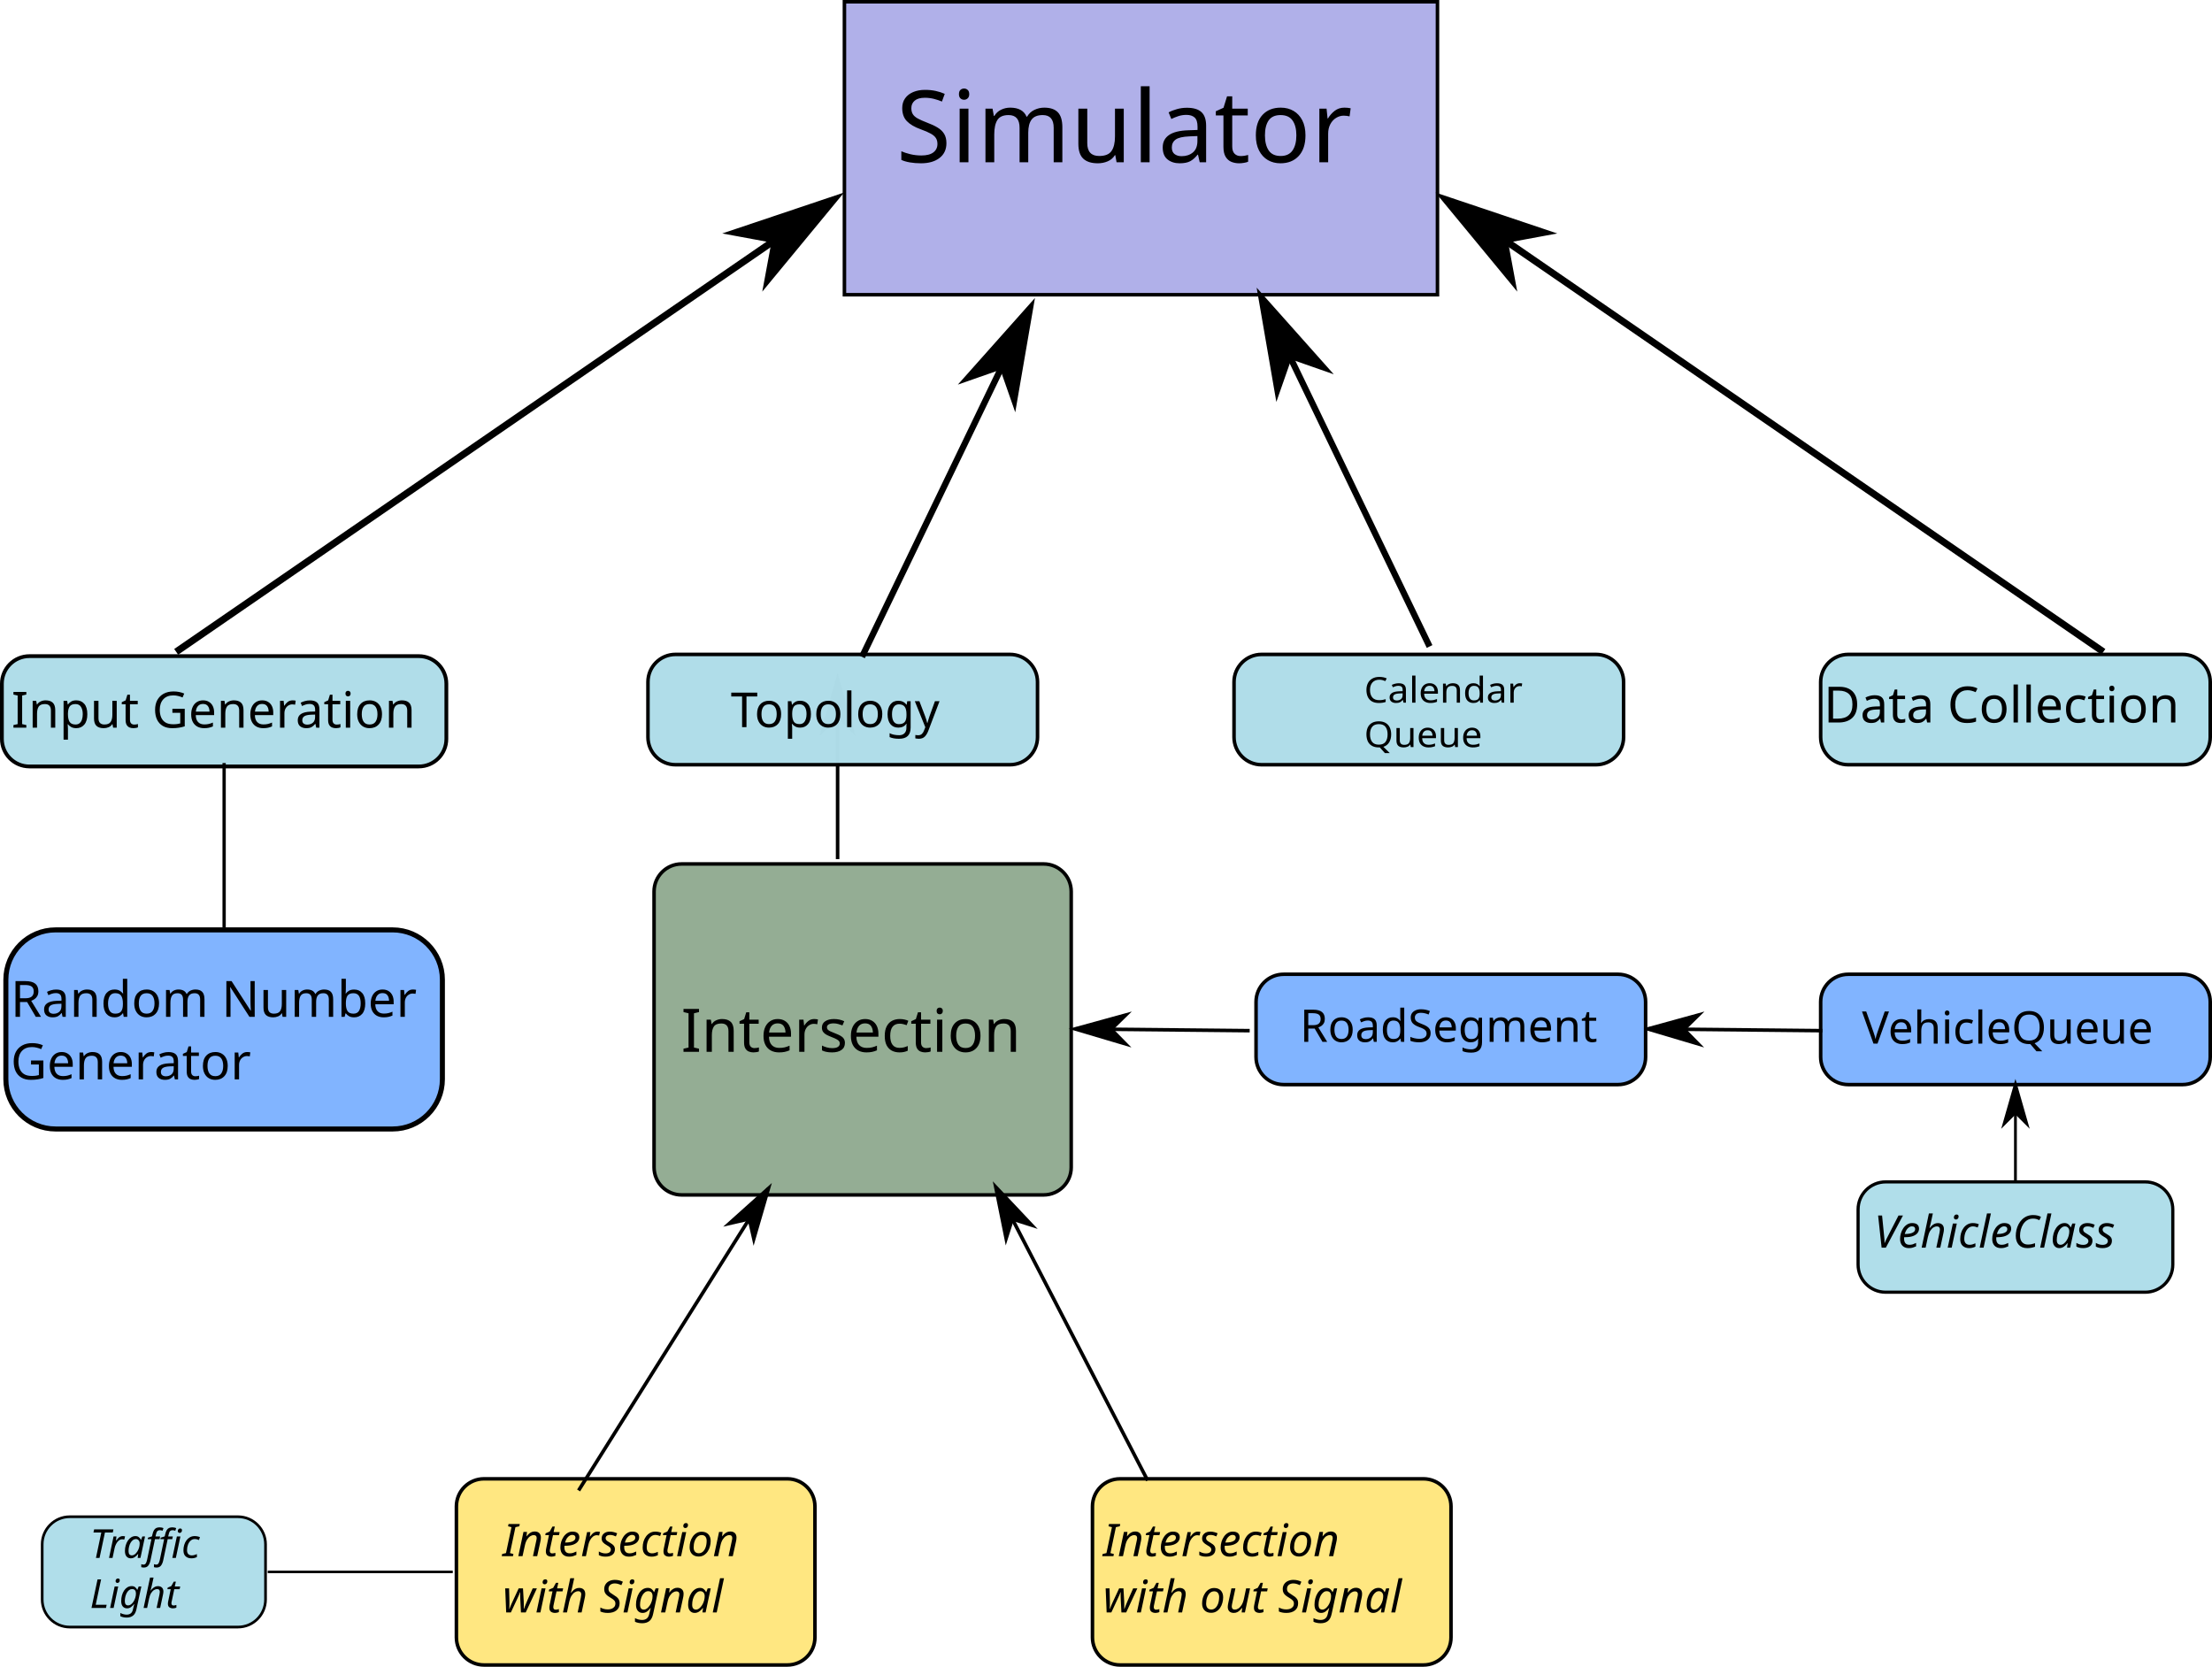
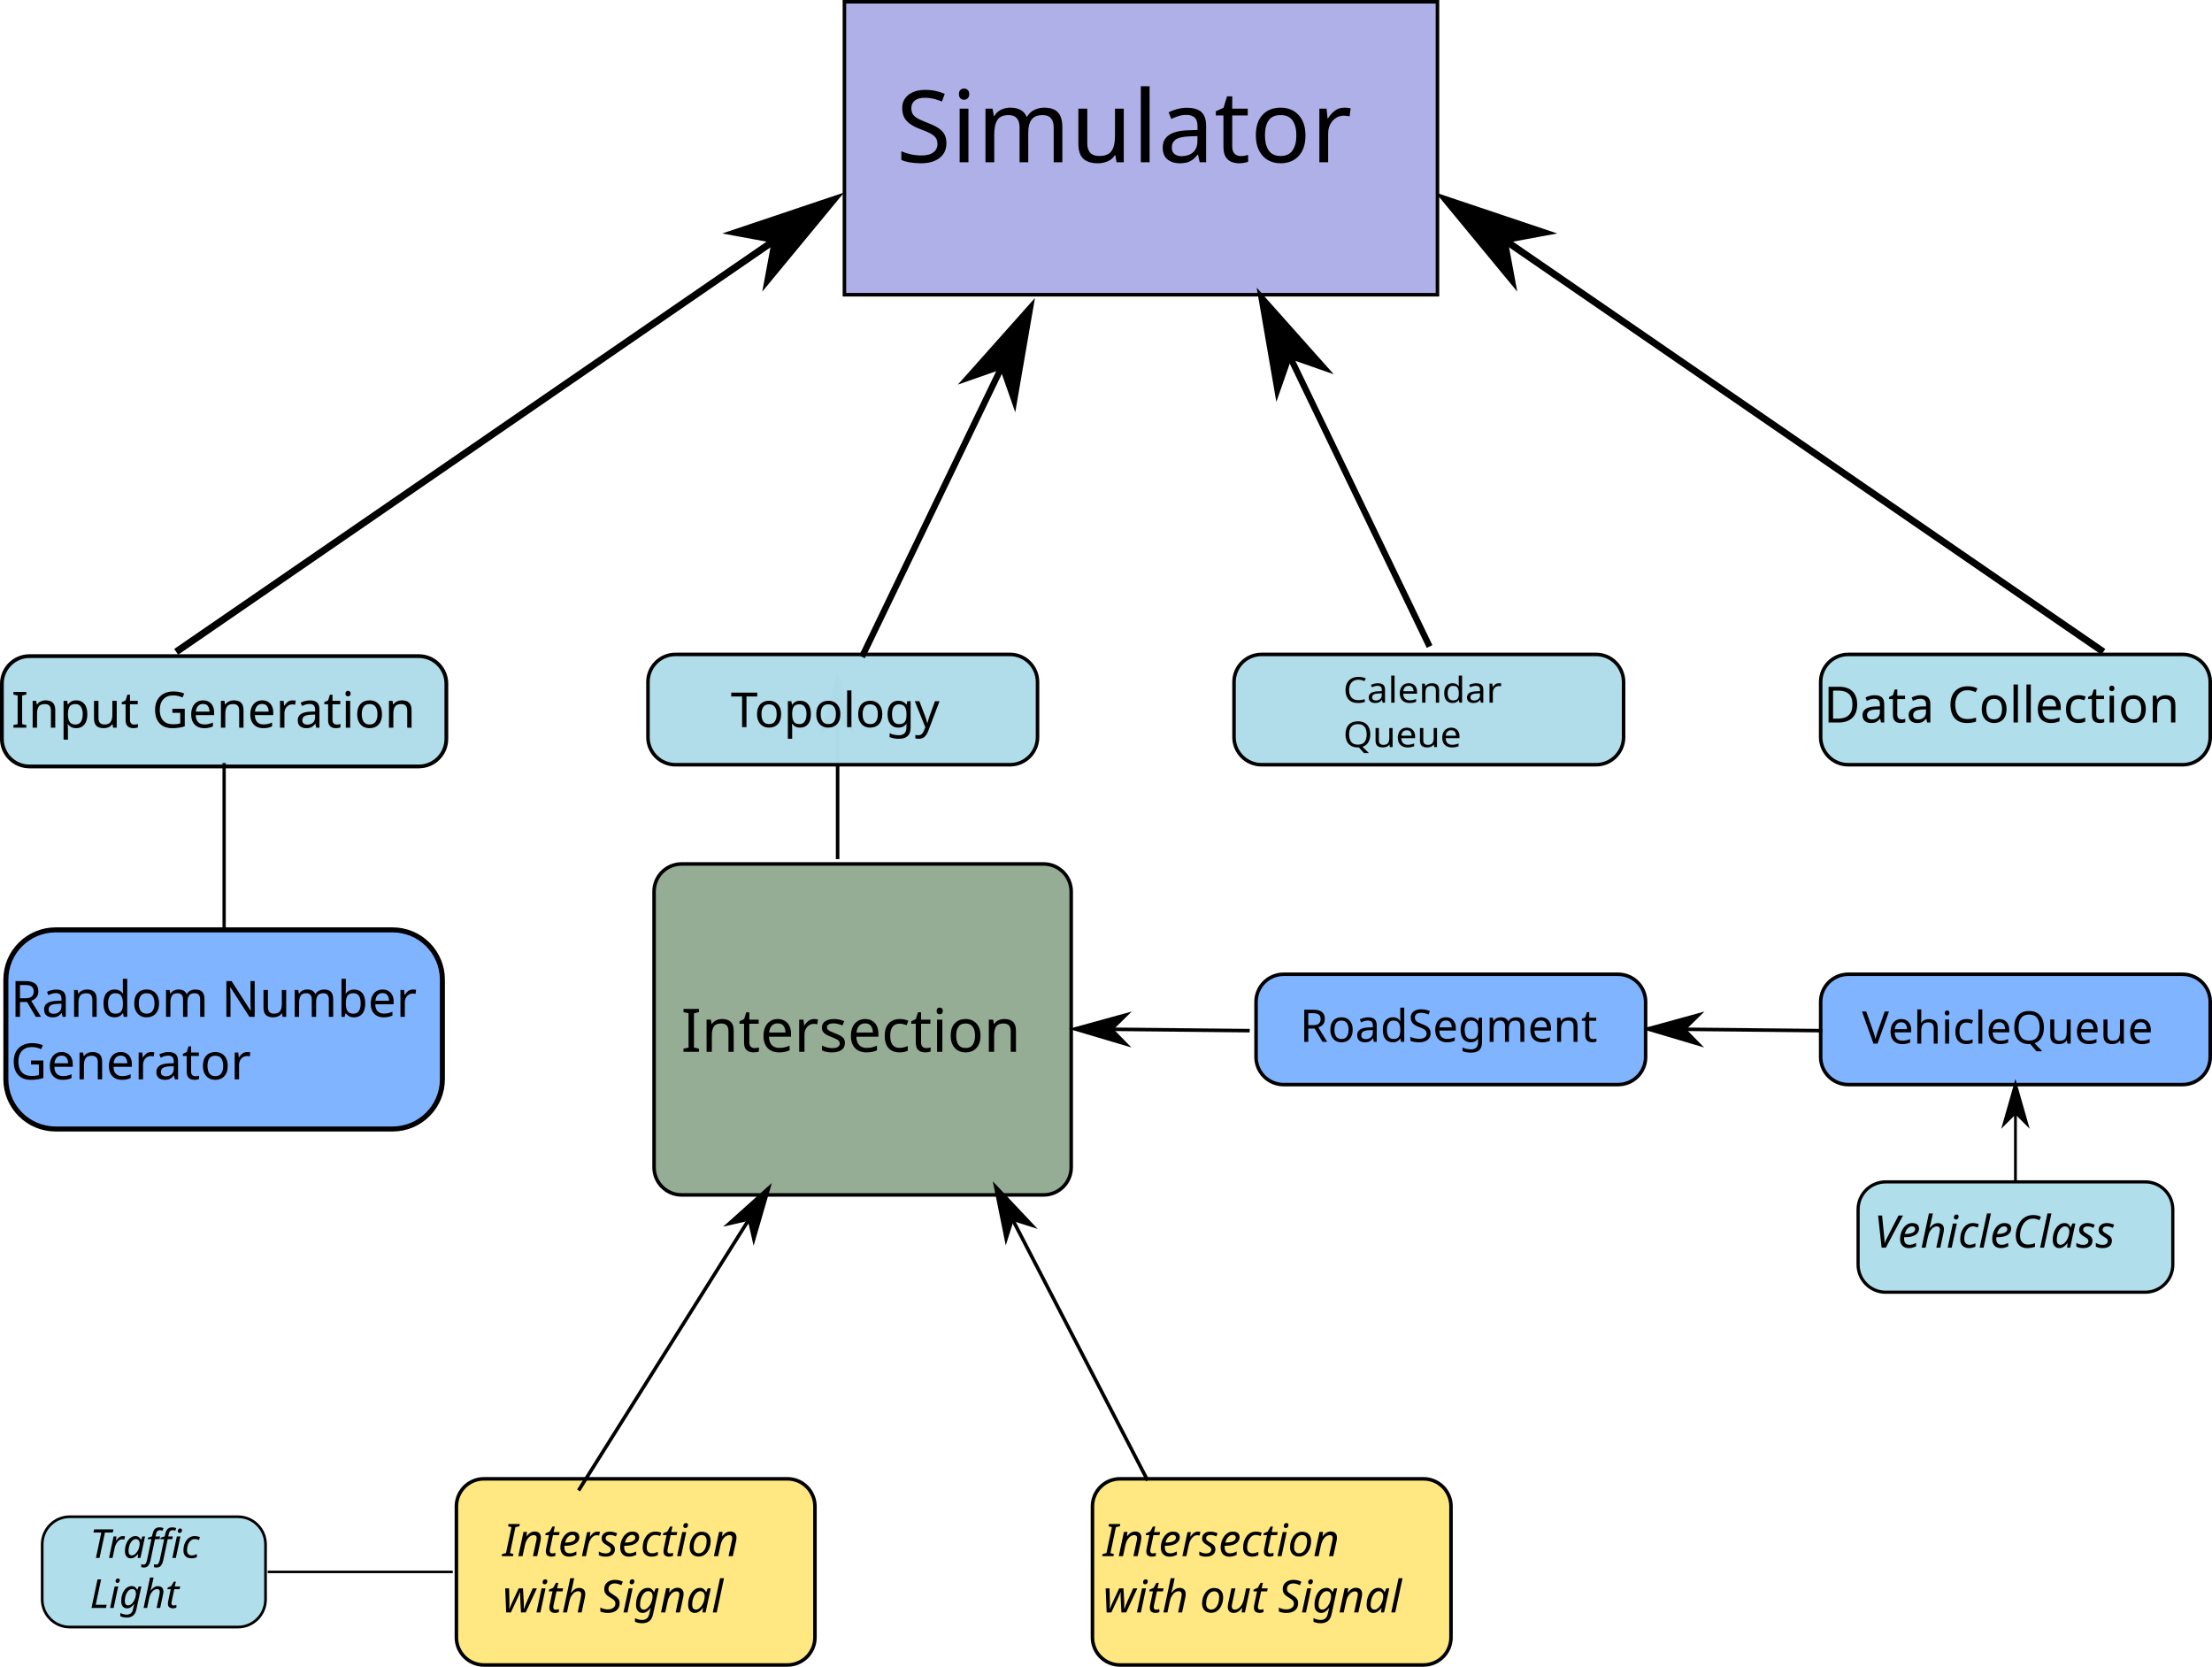
<svg xmlns="http://www.w3.org/2000/svg" width="884.513" height="666.47" id="svg2" version="1.1">
  <defs id="defs4">
    <marker orient="auto" refY="0" refX="0" id="Arrow1Lstart" style="overflow:visible">
      <path id="path3842" d="M 0,0 5,-5 -12.5,0 5,5 0,0 z" style="fill-rule:evenodd;stroke:#000000;stroke-width:1pt;marker-start:none" transform="matrix(0.8,0,0,0.8,10,0)" />
    </marker>
    <marker orient="auto" refY="0" refX="0" id="Arrow2Lend" style="overflow:visible">
      <path id="path3863" style="font-size:12px;fill-rule:evenodd;stroke-width:0.625;stroke-linejoin:round" d="M 8.719,4.034 -2.207,0.016 8.719,-4.002 c -1.745,2.372 -1.735,5.617 -6e-7,8.035 z" transform="matrix(-1.1,0,0,-1.1,-1.1,0)" />
    </marker>
  </defs>
  <g id="layer1" transform="translate(208.9981,-226.5185)">
    <rect style="fill:#afafe9;fill-opacity:0.987;stroke:#000000;stroke-width:1.415;stroke-miterlimit:8.919;stroke-opacity:1;stroke-dasharray:none;stroke-dashoffset:11.112" id="rect2985" width="237.143" height="117.143" x="128.66" y="227.226" />
    <text xml:space="preserve" style="font-size:40px;font-style:normal;font-weight:normal;line-height:125%;letter-spacing:0px;word-spacing:0px;fill:#000000;fill-opacity:1;stroke:none;font-family:Sans" x="149.371" y="291.405" id="text2987">
      <tspan id="tspan2989" x="149.371" y="291.405">Simulator</tspan>
    </text>
    <rect style="fill:#93ac93;fill-opacity:0.988;stroke:#000000;stroke-width:1.415;stroke-miterlimit:8.919;stroke-opacity:1;stroke-dasharray:none;stroke-dashoffset:11.112" id="rect3785" width="166.804" height="132.34" x="52.541" y="571.979" ry="11.028" />
    <text xml:space="preserve" style="font-size:40px;font-style:normal;font-weight:normal;line-height:125%;letter-spacing:0px;word-spacing:0px;fill:#000000;fill-opacity:1;stroke:none;font-family:Sans" x="63.359" y="647.096" id="text3787">
      <tspan id="tspan3789" x="63.359" y="647.096" style="font-size:24px;font-style:normal;font-variant:normal;font-weight:normal;font-stretch:normal;text-align:start;line-height:125%;writing-mode:lr-tb;text-anchor:start;font-family:Sans;-inkscape-font-specification:Sans">Intersection</tspan>
    </text>
    <rect transform="scale(1,-1)" style="fill:#80b3ff;fill-opacity:0.988;stroke:#000000;stroke-width:1.415;stroke-miterlimit:8.919;stroke-opacity:1;stroke-dasharray:none;stroke-dashoffset:11.112" id="rect3793" width="155.776" height="44.113" x="519.031" y="-660.205" ry="11.028" />
    <rect ry="11.028" y="-743.223" x="533.996" height="44.113" width="125.847" id="rect3795" style="fill:#afdde9;fill-opacity:0.988;stroke:#000000;stroke-width:1.272;stroke-miterlimit:8.919;stroke-opacity:1;stroke-dasharray:none;stroke-dashoffset:11.112" transform="scale(1,-1)" />
    <text xml:space="preserve" style="font-size:40px;font-style:normal;font-weight:normal;line-height:125%;letter-spacing:0px;word-spacing:0px;fill:#000000;fill-opacity:1;stroke:none;font-family:Sans" x="535.558" y="643.826" id="text3797">
      <tspan id="tspan3799" x="535.558" y="643.826" style="font-size:18px;font-style:normal;font-variant:normal;font-weight:normal;font-stretch:normal;text-align:start;line-height:125%;writing-mode:lr-tb;text-anchor:start;font-family:Sans;-inkscape-font-specification:Sans">VehicleQueue</tspan>
    </text>
    <text xml:space="preserve" style="font-size:40px;font-style:normal;font-weight:normal;line-height:125%;letter-spacing:0px;word-spacing:0px;fill:#000000;fill-opacity:1;stroke:none;font-family:Sans" x="540.353" y="725.404" id="text3801">
      <tspan id="tspan3803" x="540.353" y="725.404" style="font-size:18px;font-style:italic;font-variant:normal;font-weight:normal;font-stretch:normal;text-align:start;line-height:125%;writing-mode:lr-tb;text-anchor:start;font-family:Sans;-inkscape-font-specification:Sans Italic">VehicleClass</tspan>
    </text>
-     <rect style="fill:#ffe680;fill-opacity:0.988;stroke:#000000;stroke-width:1.415;stroke-miterlimit:8.919;stroke-opacity:1;stroke-dasharray:none;stroke-dashoffset:11.112" id="rect3805" width="143.369" height="74.441" x="-26.496" y="817.84" ry="11.028" />
-     <rect ry="11.028" y="817.84" x="227.846" height="74.441" width="143.369" id="rect3807" style="fill:#ffe680;fill-opacity:0.988;stroke:#000000;stroke-width:1.415;stroke-miterlimit:8.919;stroke-opacity:1;stroke-dasharray:none;stroke-dashoffset:11.112" />
+     <g id="g3130">
+       <rect ry="11.028" y="817.84" x="-26.496" height="74.441" width="143.369" id="rect3805" style="fill:#ffe680;fill-opacity:0.988;stroke:#000000;stroke-width:1.415;stroke-miterlimit:8.919;stroke-opacity:1;stroke-dasharray:none;stroke-dashoffset:11.112" />
+       <rect style="fill:#ffe680;fill-opacity:0.988;stroke:#000000;stroke-width:1.415;stroke-miterlimit:8.919;stroke-opacity:1;stroke-dasharray:none;stroke-dashoffset:11.112" id="rect3807" width="143.369" height="74.441" x="227.846" y="817.84" ry="11.028" />
+     </g>
    <text xml:space="preserve" style="font-size:40px;font-style:normal;font-weight:normal;line-height:125%;letter-spacing:0px;word-spacing:0px;fill:#000000;fill-opacity:1;stroke:none;font-family:Sans" x="79.266" y="665.68" id="text3809">
      <tspan x="79.266" y="665.68" id="tspan3813" />
    </text>
    <text xml:space="preserve" style="font-size:40px;font-style:normal;font-weight:normal;line-height:125%;letter-spacing:0px;word-spacing:0px;fill:#000000;fill-opacity:1;stroke:none;font-family:Sans" x="-8.011" y="848.776" id="text3817">
      <tspan id="tspan3819" x="-8.011" y="848.776" style="font-size:18px;font-style:italic;font-variant:normal;font-weight:normal;font-stretch:normal;text-align:start;line-height:125%;writing-mode:lr-tb;text-anchor:start;font-family:Sans;-inkscape-font-specification:Sans Italic">Intersection</tspan>
      <tspan x="-8.011" y="871.276" id="tspan3821" style="font-size:18px;font-style:italic;font-variant:normal;font-weight:normal;font-stretch:normal;text-align:start;line-height:125%;writing-mode:lr-tb;text-anchor:start;font-family:Sans;-inkscape-font-specification:Sans Italic">with Signal</tspan>
    </text>
    <text id="text3823" y="848.776" x="232.092" style="font-size:40px;font-style:normal;font-weight:normal;line-height:125%;letter-spacing:0px;word-spacing:0px;fill:#000000;fill-opacity:1;stroke:none;font-family:Sans" xml:space="preserve">
      <tspan style="font-size:18px;font-style:italic;font-variant:normal;font-weight:normal;font-stretch:normal;text-align:start;line-height:125%;writing-mode:lr-tb;text-anchor:start;font-family:Sans;-inkscape-font-specification:Sans Italic" y="848.776" x="232.092" id="tspan3825">Intersection</tspan>
      <tspan style="font-size:18px;font-style:italic;font-variant:normal;font-weight:normal;font-stretch:normal;text-align:start;line-height:125%;writing-mode:lr-tb;text-anchor:start;font-family:Sans;-inkscape-font-specification:Sans Italic" id="tspan3827" y="871.276" x="232.092">with out Signal</tspan>
    </text>
    <rect transform="scale(1,-1)" style="fill:#afdde9;fill-opacity:0.988;stroke:#000000;stroke-width:1.071;stroke-miterlimit:8.919;stroke-opacity:1;stroke-dasharray:none;stroke-dashoffset:11.112" id="rect3829" width="89.311" height="44.113" x="-192.13" y="-877.117" ry="11.028" />
    <text xml:space="preserve" style="font-size:40px;font-style:normal;font-weight:normal;line-height:125%;letter-spacing:0px;word-spacing:0px;fill:#000000;fill-opacity:1;stroke:none;font-family:Sans" x="-173.071" y="849.475" id="text3831">
      <tspan id="tspan3833" x="-173.071" y="849.475" style="font-size:16px;font-style:italic;font-variant:normal;font-weight:normal;font-stretch:normal;text-align:start;line-height:125%;writing-mode:lr-tb;text-anchor:start;font-family:Sans;-inkscape-font-specification:Sans Italic">Traffic </tspan>
      <tspan x="-173.071" y="869.475" id="tspan3835" style="font-size:16px;font-style:italic;font-variant:normal;font-weight:normal;font-stretch:normal;text-align:start;line-height:125%;writing-mode:lr-tb;text-anchor:start;font-family:Sans;-inkscape-font-specification:Sans Italic">Light</tspan>
    </text>
    <path style="fill:#afdde9;fill-opacity:0.988;stroke:#000000;stroke-width:2.509;stroke-miterlimit:8.919;stroke-opacity:1;stroke-dasharray:none;stroke-dashoffset:11.112;marker-start:url(#Arrow1Lstart);marker-end:none" d="m 295.607,345.922 67.041,139.105" id="path4467" />
    <path style="fill:#afdde9;fill-opacity:0.988;stroke:#000000;stroke-width:2.78;stroke-miterlimit:8.919;stroke-opacity:1;stroke-dasharray:none;stroke-dashoffset:11.112;marker-start:url(#Arrow1Lstart)" d="M 369.444,306.562 632.07,487.165" id="path5387" />
    <path style="fill:#afdde9;fill-opacity:0.988;stroke:#000000;stroke-width:1.415;stroke-miterlimit:8.919;stroke-opacity:1;stroke-dasharray:none;stroke-dashoffset:11.112;marker-start:url(#Arrow1Lstart)" d="m 125.936,498.362 0,71.684" id="path5757" />
    <path style="fill:#afdde9;fill-opacity:0.988;stroke:#000000;stroke-width:1.415;stroke-miterlimit:8.919;stroke-opacity:1;stroke-dasharray:none;stroke-dashoffset:11.112;marker-start:url(#Arrow1Lstart)" d="m 450.095,637.953 69.617,0.689" id="path5943" />
    <path style="fill:#afdde9;fill-opacity:0.988;stroke:#000000;stroke-width:1.122;stroke-miterlimit:8.919;stroke-opacity:1;stroke-dasharray:none;stroke-dashoffset:11.112;marker-start:url(#Arrow1Lstart)" d="m 596.919,660.119 0,39.335" id="path6129" />
    <path style="fill:#afdde9;fill-opacity:0.988;stroke:#000000;stroke-width:1.415;stroke-miterlimit:8.919;stroke-opacity:1;stroke-dasharray:none;stroke-dashoffset:11.112;marker-start:url(#Arrow1Lstart)" d="m 98.184,701.873 -75.82,120.623" id="path6501" />
    <path style="fill:#afdde9;fill-opacity:0.988;stroke:#000000;stroke-width:1.415;stroke-miterlimit:8.919;stroke-opacity:1;stroke-dasharray:none;stroke-dashoffset:11.112;marker-start:url(#Arrow1Lstart)" d="m 189.253,701.319 60.656,117.176" id="path6503" />
    <rect style="fill:#afdde9;fill-opacity:0.987;stroke:#000000;stroke-width:1.415;stroke-miterlimit:8.919;stroke-opacity:1;stroke-dasharray:none;stroke-dashoffset:11.112" id="rect3765" width="155.776" height="44.113" x="284.453" y="488.192" ry="11.028" />
    <rect ry="11.028" y="-532.306" x="519.031" height="44.113" width="155.776" id="rect3771" style="fill:#afdde9;fill-opacity:0.988;stroke:#000000;stroke-width:1.415;stroke-miterlimit:8.919;stroke-opacity:1;stroke-dasharray:none;stroke-dashoffset:11.112" transform="scale(1,-1)" />
    <rect style="fill:#afdde9;fill-opacity:0.987;stroke:#000000;stroke-width:1.415;stroke-miterlimit:8.919;stroke-opacity:1;stroke-dasharray:none;stroke-dashoffset:11.112" id="rect3773" width="155.776" height="44.113" x="50.1" y="488.192" ry="11.028" />
    <rect ry="11.028" y="488.882" x="-208.242" height="44.113" width="177.729" id="rect3031" style="fill:#afdde9;fill-opacity:0.987;stroke:#000000;stroke-width:1.511;stroke-miterlimit:8.919;stroke-opacity:1;stroke-dasharray:none;stroke-dashoffset:11.112" />
    <text xml:space="preserve" style="font-size:19.382px;font-style:normal;font-weight:normal;line-height:125%;letter-spacing:0px;word-spacing:0px;fill:#000000;fill-opacity:1;stroke:none;font-family:Sans" x="83.062" y="518.253" id="text3767" transform="scale(1.001889,0.9981144)">
      <tspan id="tspan3769" x="83.062" y="518.253">Topology</tspan>
    </text>
    <path id="path3043" d="M 202.737,350.057 135.696,489.162" style="fill:#afdde9;fill-opacity:0.988;stroke:#000000;stroke-width:2.509;stroke-miterlimit:8.919;stroke-opacity:1;stroke-dasharray:none;stroke-dashoffset:11.112;marker-start:url(#Arrow1Lstart);marker-end:none" />
    <text xml:space="preserve" style="font-size:40px;font-style:normal;font-weight:normal;line-height:125%;letter-spacing:0px;word-spacing:0px;fill:#000000;fill-opacity:1;stroke:none;font-family:Sans" x="520.254" y="515.419" id="text3781">
      <tspan id="tspan3783" x="520.254" y="515.419" style="font-size:20px;font-style:normal;font-variant:normal;font-weight:normal;font-stretch:normal;text-align:start;line-height:125%;writing-mode:lr-tb;text-anchor:start;font-family:Sans;-inkscape-font-specification:Sans">Data Collection</tspan>
    </text>
    <path id="path3045" d="M 124.076,306.562 -138.55,487.165" style="fill:#afdde9;fill-opacity:0.988;stroke:#000000;stroke-width:2.78;stroke-miterlimit:8.919;stroke-opacity:1;stroke-dasharray:none;stroke-dashoffset:11.112;marker-start:url(#Arrow1Lstart)" />
-     <text xml:space="preserve" style="font-size:14.614px;font-style:normal;font-weight:normal;line-height:125%;letter-spacing:0px;word-spacing:0px;fill:#000000;fill-opacity:1;stroke:none;font-family:Sans" x="327.334" y="521.657" id="text3775" transform="scale(1.027937,0.9728218)">
-       <tspan id="tspan3777" x="327.334" y="521.657">Calendar</tspan>
-       <tspan x="327.334" y="539.924" id="tspan3779">Queue</tspan>
+     <text xml:space="preserve" style="font-size:14.614px;font-style:normal;font-weight:normal;line-height:125%;letter-spacing:0px;word-spacing:0px;fill:#000000;fill-opacity:1;stroke:none;font-family:Sans" x="319.208" y="521.657" id="text3775" transform="scale(1.027937,0.9728218)">
+       <tspan id="tspan3777" x="319.208" y="521.657">Calendar</tspan>
+       <tspan x="319.208" y="539.924" id="tspan3779">Queue</tspan>
    </text>
    <text id="text3047" y="517.486" x="-204.422" style="font-size:40px;font-style:normal;font-weight:normal;line-height:125%;letter-spacing:0px;word-spacing:0px;fill:#000000;fill-opacity:1;stroke:none;font-family:Sans" xml:space="preserve">
      <tspan style="font-size:20px;font-style:normal;font-variant:normal;font-weight:normal;font-stretch:normal;text-align:start;line-height:125%;writing-mode:lr-tb;text-anchor:start;font-family:Sans;-inkscape-font-specification:Sans" y="517.486" x="-204.422" id="tspan3049">Input Generation</tspan>
    </text>
    <rect ry="19.903" y="-677.955" x="-206.654" height="79.612" width="174.553" id="rect3051" style="fill:#80b3ff;fill-opacity:0.988;stroke:#000000;stroke-width:2.012;stroke-miterlimit:8.919;stroke-opacity:1;stroke-dasharray:none;stroke-dashoffset:11.112" transform="scale(1,-1)" />
    <text xml:space="preserve" style="font-size:40px;font-style:normal;font-weight:normal;line-height:125%;letter-spacing:0px;word-spacing:0px;fill:#000000;fill-opacity:1;stroke:none;font-family:Sans" x="-204.734" y="633.105" id="text3053">
      <tspan id="tspan3055" x="-204.734" y="633.105" style="font-size:20px;font-style:normal;font-variant:normal;font-weight:normal;font-stretch:normal;text-align:start;line-height:125%;writing-mode:lr-tb;text-anchor:start;font-family:Sans;-inkscape-font-specification:Sans">Random Number</tspan>
      <tspan x="-204.734" y="658.105" style="font-size:20px;font-style:normal;font-variant:normal;font-weight:normal;font-stretch:normal;text-align:start;line-height:125%;writing-mode:lr-tb;text-anchor:start;font-family:Sans;-inkscape-font-specification:Sans" id="tspan3057">Generator</tspan>
    </text>
    <path style="fill:none;stroke:#000000;stroke-width:1.317;stroke-miterlimit:8.919;stroke-opacity:1;stroke-dasharray:none;stroke-dashoffset:0" d="m -119.378,597.469 0,-65.843" id="path3061" />
    <path style="fill:none;stroke:#000000;stroke-width:1;stroke-miterlimit:8.919;stroke-opacity:1;stroke-dasharray:none;stroke-dashoffset:0" d="m -101.947,855.061 74,0" id="path3099" />
    <rect ry="11.028" y="-660.205" x="293.257" height="44.113" width="155.776" id="rect3101" style="fill:#80b3ff;fill-opacity:0.988;stroke:#000000;stroke-width:1.415;stroke-miterlimit:8.919;stroke-opacity:1;stroke-dasharray:none;stroke-dashoffset:11.112" transform="scale(1,-1)" />
    <text id="text3103" y="643.115" x="310.784" style="font-size:40px;font-style:normal;font-weight:normal;line-height:125%;letter-spacing:0px;word-spacing:0px;fill:#000000;fill-opacity:1;stroke:none;font-family:Sans" xml:space="preserve">
      <tspan style="font-size:18px;font-style:normal;font-variant:normal;font-weight:normal;font-stretch:normal;text-align:start;line-height:125%;writing-mode:lr-tb;text-anchor:start;font-family:Sans;-inkscape-font-specification:Sans" y="643.115" x="310.784" id="tspan3105">RoadSegment</tspan>
    </text>
    <path id="path3109" d="m 221.095,637.953 69.617,0.689" style="fill:#afdde9;fill-opacity:0.988;stroke:#000000;stroke-width:1.415;stroke-miterlimit:8.919;stroke-opacity:1;stroke-dasharray:none;stroke-dashoffset:11.112;marker-start:url(#Arrow1Lstart)" />
  </g>
</svg>
